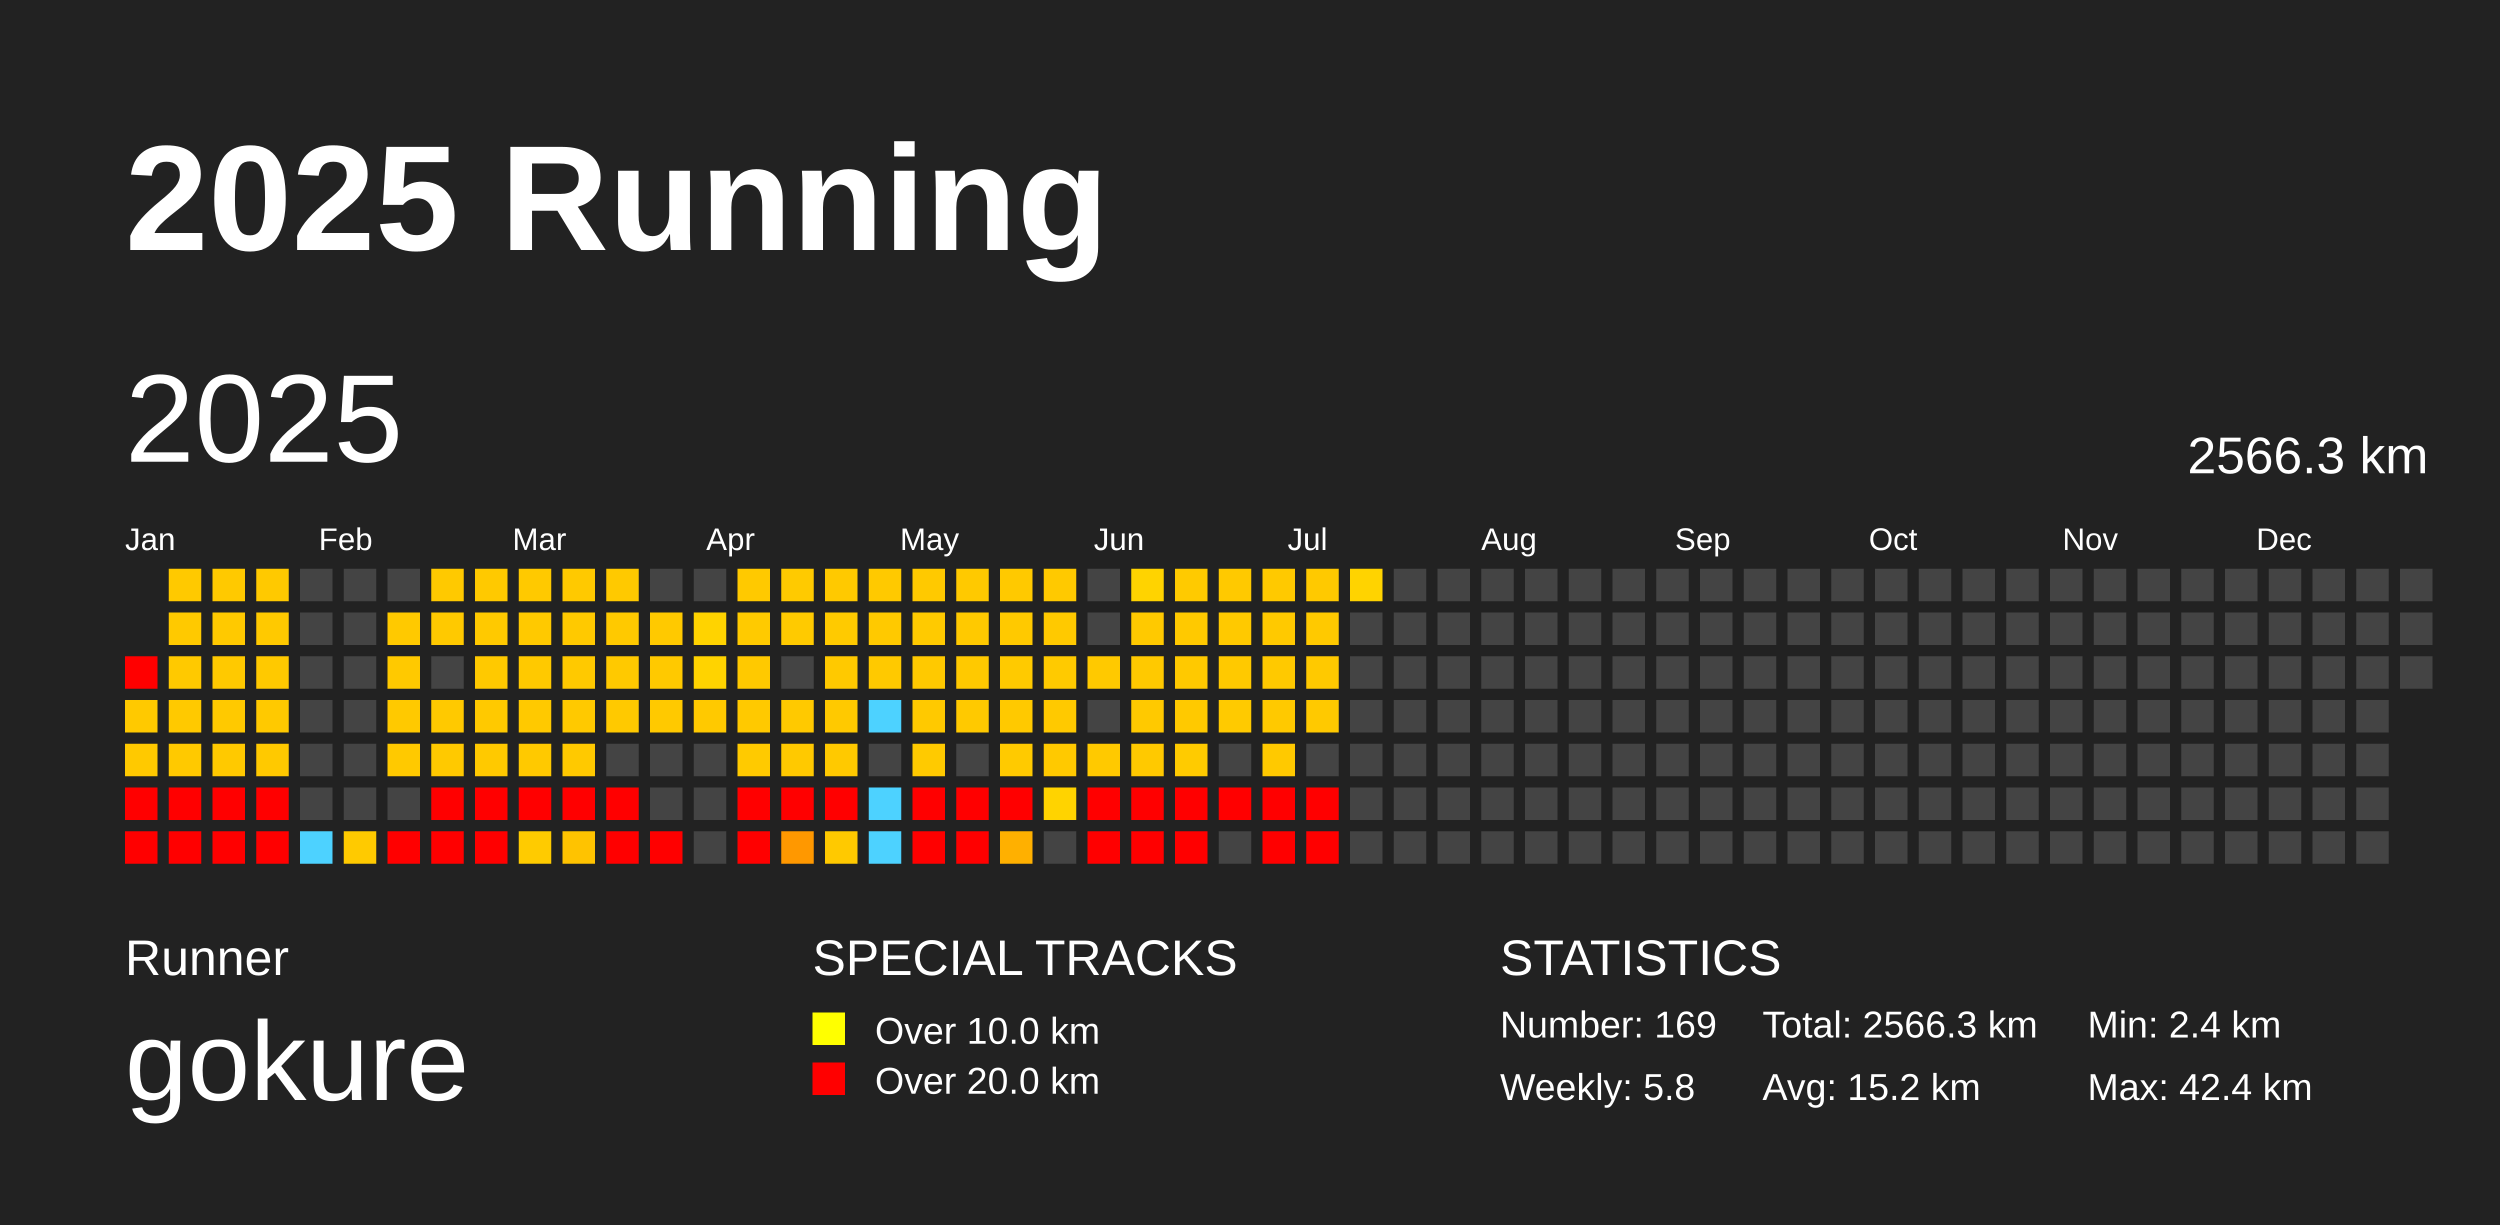
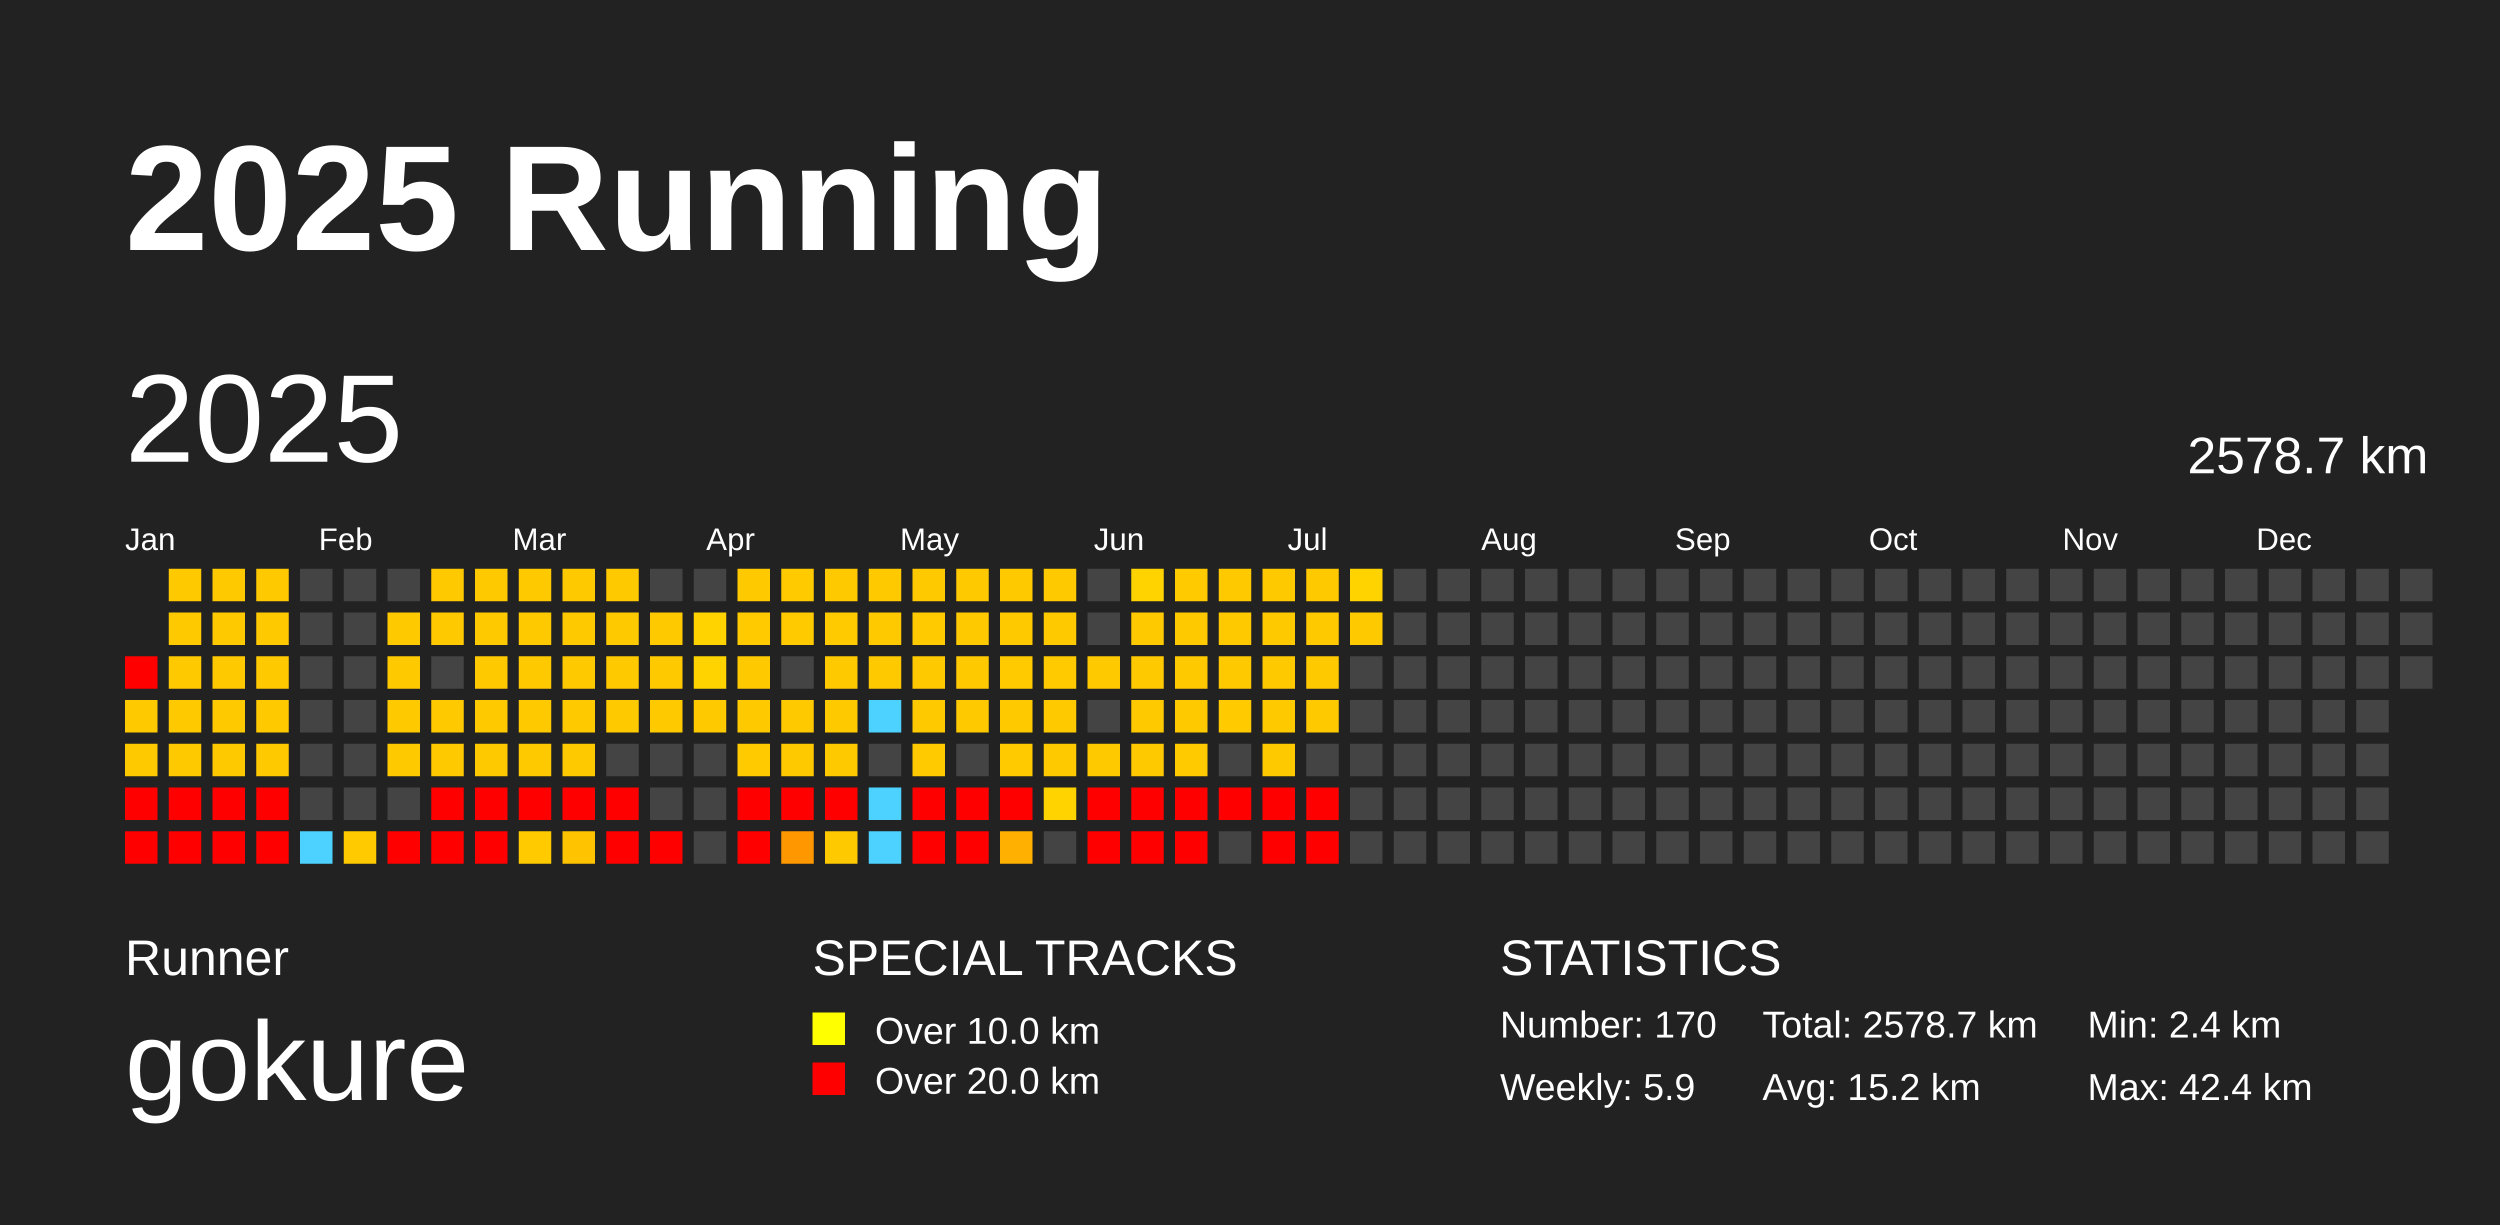
<svg xmlns="http://www.w3.org/2000/svg" baseProfile="full" height="98mm" version="1.1" viewBox="0,0,200,98" width="200mm">
  <defs />
  <rect fill="#222222" height="98" width="200" x="0" y="0" />
  <text fill="#FFFFFF" style="font-size:12px; font-family:Arial; font-weight:bold;" x="10" y="20">2025 Running</text>
  <text fill="#FFFFFF" style="font-size:4px; font-family:Arial" x="10" y="78">Runner</text>
  <text fill="#FFFFFF" style="font-size:9px; font-family:Arial" x="10" y="88">gokure</text>
  <text fill="#FFFFFF" style="font-size:4px; font-family:Arial" x="65" y="78">SPECIAL TRACKS</text>
  <rect fill="yellow" height="2.6" width="2.6" x="65" y="81" />
  <text fill="#FFFFFF" style="font-size:3px; font-family:Arial" x="70" y="83.5">Over 10.0 km</text>
  <rect fill="red" height="2.6" width="2.6" x="65" y="85" />
  <text fill="#FFFFFF" style="font-size:3px; font-family:Arial" x="70" y="87.5">Over 20.0 km</text>
  <text fill="#FFFFFF" style="font-size:4px; font-family:Arial" x="120" y="78">STATISTICS</text>
-   <text fill="#FFFFFF" style="font-size:3px; font-family:Arial" x="120" y="83">Number: 169</text>
-   <text fill="#FFFFFF" style="font-size:3px; font-family:Arial" x="120" y="88">Weekly: 5.8</text>
-   <text fill="#FFFFFF" style="font-size:3px; font-family:Arial" x="141" y="83">Total: 2566.3 km</text>
+   <text fill="#FFFFFF" style="font-size:3px; font-family:Arial" x="120" y="83">Number: 170</text>
+   <text fill="#FFFFFF" style="font-size:3px; font-family:Arial" x="120" y="88">Weekly: 5.9</text>
+   <text fill="#FFFFFF" style="font-size:3px; font-family:Arial" x="141" y="83">Total: 2578.7 km</text>
  <text fill="#FFFFFF" style="font-size:3px; font-family:Arial" x="141" y="88">Avg: 15.2 km</text>
  <text fill="#FFFFFF" style="font-size:3px; font-family:Arial" x="167" y="83">Min: 2.4 km</text>
  <text fill="#FFFFFF" style="font-size:3px; font-family:Arial" x="167" y="88">Max: 42.4 km</text>
  <text dominant-baseline="hanging" fill="#FFFFFF" style="font-size:10.0px; font-family:Arial;" x="10" y="30">2025</text>
-   <text dominant-baseline="hanging" fill="#FFFFFF" style="font-size:4.125px; font-family:Arial;" x="175" y="35">2566.3 km</text>
+   <text dominant-baseline="hanging" fill="#FFFFFF" style="font-size:4.125px; font-family:Arial;" x="175" y="35">2578.7 km</text>
  <text fill="#FFFFFF" style="font-size:2.5px; font-family:Arial" x="10.0" y="44">Jan</text>
  <text fill="#FFFFFF" style="font-size:2.5px; font-family:Arial" x="25.5" y="44">Feb</text>
  <text fill="#FFFFFF" style="font-size:2.5px; font-family:Arial" x="41.0" y="44">Mar</text>
  <text fill="#FFFFFF" style="font-size:2.5px; font-family:Arial" x="56.5" y="44">Apr</text>
  <text fill="#FFFFFF" style="font-size:2.5px; font-family:Arial" x="72.0" y="44">May</text>
  <text fill="#FFFFFF" style="font-size:2.5px; font-family:Arial" x="87.5" y="44">Jun</text>
  <text fill="#FFFFFF" style="font-size:2.5px; font-family:Arial" x="103.0" y="44">Jul</text>
  <text fill="#FFFFFF" style="font-size:2.5px; font-family:Arial" x="118.5" y="44">Aug</text>
  <text fill="#FFFFFF" style="font-size:2.5px; font-family:Arial" x="134.0" y="44">Sep</text>
  <text fill="#FFFFFF" style="font-size:2.5px; font-family:Arial" x="149.5" y="44">Oct</text>
  <text fill="#FFFFFF" style="font-size:2.5px; font-family:Arial" x="165.0" y="44">Nov</text>
  <text fill="#FFFFFF" style="font-size:2.5px; font-family:Arial" x="180.5" y="44">Dec</text>
  <rect fill="red" height="2.6" width="2.6" x="10.0" y="52.5" />
  <rect fill="#ffc900" height="2.6" width="2.6" x="10.0" y="56.0" />
  <rect fill="#ffc900" height="2.6" width="2.6" x="10.0" y="59.5" />
  <rect fill="red" height="2.6" width="2.6" x="10.0" y="63.0" />
  <rect fill="red" height="2.6" width="2.6" x="10.0" y="66.5" />
  <rect fill="#ffc900" height="2.6" width="2.6" x="13.5" y="45.5" />
  <rect fill="#ffc900" height="2.6" width="2.6" x="13.5" y="49.0" />
  <rect fill="#ffc900" height="2.6" width="2.6" x="13.5" y="52.5" />
  <rect fill="#ffc900" height="2.6" width="2.6" x="13.5" y="56.0" />
  <rect fill="#ffc900" height="2.6" width="2.6" x="13.5" y="59.5" />
  <rect fill="red" height="2.6" width="2.6" x="13.5" y="63.0" />
  <rect fill="red" height="2.6" width="2.6" x="13.5" y="66.5" />
  <rect fill="#ffc900" height="2.6" width="2.6" x="17.0" y="45.5" />
  <rect fill="#ffc900" height="2.6" width="2.6" x="17.0" y="49.0" />
  <rect fill="#ffc900" height="2.6" width="2.6" x="17.0" y="52.5" />
  <rect fill="#ffc900" height="2.6" width="2.6" x="17.0" y="56.0" />
  <rect fill="#ffc900" height="2.6" width="2.6" x="17.0" y="59.5" />
  <rect fill="red" height="2.6" width="2.6" x="17.0" y="63.0" />
  <rect fill="red" height="2.6" width="2.6" x="17.0" y="66.5" />
  <rect fill="#ffc900" height="2.6" width="2.6" x="20.5" y="45.5" />
  <rect fill="#ffc900" height="2.6" width="2.6" x="20.5" y="49.0" />
  <rect fill="#ffc900" height="2.6" width="2.6" x="20.5" y="52.5" />
  <rect fill="#ffc900" height="2.6" width="2.6" x="20.5" y="56.0" />
  <rect fill="#ffc900" height="2.6" width="2.6" x="20.5" y="59.5" />
  <rect fill="red" height="2.6" width="2.6" x="20.5" y="63.0" />
  <rect fill="red" height="2.6" width="2.6" x="20.5" y="66.5" />
  <rect fill="#444444" height="2.6" width="2.6" x="24.0" y="45.5" />
  <rect fill="#444444" height="2.6" width="2.6" x="24.0" y="49.0" />
  <rect fill="#444444" height="2.6" width="2.6" x="24.0" y="52.5" />
  <rect fill="#444444" height="2.6" width="2.6" x="24.0" y="56.0" />
  <rect fill="#444444" height="2.6" width="2.6" x="24.0" y="59.5" />
  <rect fill="#444444" height="2.6" width="2.6" x="24.0" y="63.0" />
  <rect fill="#4dd2ff" height="2.6" width="2.6" x="24.0" y="66.5" />
  <rect fill="#444444" height="2.6" width="2.6" x="27.5" y="45.5" />
  <rect fill="#444444" height="2.6" width="2.6" x="27.5" y="49.0" />
  <rect fill="#444444" height="2.6" width="2.6" x="27.5" y="52.5" />
  <rect fill="#444444" height="2.6" width="2.6" x="27.5" y="56.0" />
  <rect fill="#444444" height="2.6" width="2.6" x="27.5" y="59.5" />
  <rect fill="#444444" height="2.6" width="2.6" x="27.5" y="63.0" />
  <rect fill="#ffca00" height="2.6" width="2.6" x="27.5" y="66.5" />
  <rect fill="#444444" height="2.6" width="2.6" x="31.0" y="45.5" />
  <rect fill="#ffc900" height="2.6" width="2.6" x="31.0" y="49.0" />
  <rect fill="#ffc900" height="2.6" width="2.6" x="31.0" y="52.5" />
  <rect fill="#ffc900" height="2.6" width="2.6" x="31.0" y="56.0" />
  <rect fill="#ffc900" height="2.6" width="2.6" x="31.0" y="59.5" />
  <rect fill="#444444" height="2.6" width="2.6" x="31.0" y="63.0" />
  <rect fill="red" height="2.6" width="2.6" x="31.0" y="66.5" />
  <rect fill="#ffc900" height="2.6" width="2.6" x="34.5" y="45.5" />
  <rect fill="#ffc900" height="2.6" width="2.6" x="34.5" y="49.0" />
  <rect fill="#444444" height="2.6" width="2.6" x="34.5" y="52.5" />
  <rect fill="#ffc900" height="2.6" width="2.6" x="34.5" y="56.0" />
  <rect fill="#ffc900" height="2.6" width="2.6" x="34.5" y="59.5" />
  <rect fill="red" height="2.6" width="2.6" x="34.5" y="63.0" />
  <rect fill="red" height="2.6" width="2.6" x="34.5" y="66.5" />
  <rect fill="#ffc900" height="2.6" width="2.6" x="38.0" y="45.5" />
  <rect fill="#ffc900" height="2.6" width="2.6" x="38.0" y="49.0" />
  <rect fill="#ffc900" height="2.6" width="2.6" x="38.0" y="52.5" />
  <rect fill="#ffc900" height="2.6" width="2.6" x="38.0" y="56.0" />
  <rect fill="#ffc900" height="2.6" width="2.6" x="38.0" y="59.5" />
  <rect fill="red" height="2.6" width="2.6" x="38.0" y="63.0" />
  <rect fill="red" height="2.6" width="2.6" x="38.0" y="66.5" />
  <rect fill="#ffc900" height="2.6" width="2.6" x="41.5" y="45.5" />
  <rect fill="#ffc900" height="2.6" width="2.6" x="41.5" y="49.0" />
  <rect fill="#ffc900" height="2.6" width="2.6" x="41.5" y="52.5" />
  <rect fill="#ffc900" height="2.6" width="2.6" x="41.5" y="56.0" />
  <rect fill="#ffc900" height="2.6" width="2.6" x="41.5" y="59.5" />
  <rect fill="red" height="2.6" width="2.6" x="41.5" y="63.0" />
  <rect fill="#ffcb00" height="2.6" width="2.6" x="41.5" y="66.5" />
  <rect fill="#ffc900" height="2.6" width="2.6" x="45.0" y="45.5" />
  <rect fill="#ffc900" height="2.6" width="2.6" x="45.0" y="49.0" />
  <rect fill="#ffc900" height="2.6" width="2.6" x="45.0" y="52.5" />
  <rect fill="#ffc900" height="2.6" width="2.6" x="45.0" y="56.0" />
  <rect fill="#ffc900" height="2.6" width="2.6" x="45.0" y="59.5" />
  <rect fill="red" height="2.6" width="2.6" x="45.0" y="63.0" />
  <rect fill="#ffc300" height="2.6" width="2.6" x="45.0" y="66.5" />
  <rect fill="#ffc900" height="2.6" width="2.6" x="48.5" y="45.5" />
  <rect fill="#ffc900" height="2.6" width="2.6" x="48.5" y="49.0" />
  <rect fill="#ffc900" height="2.6" width="2.6" x="48.5" y="52.5" />
  <rect fill="#ffc900" height="2.6" width="2.6" x="48.5" y="56.0" />
  <rect fill="#444444" height="2.6" width="2.6" x="48.5" y="59.5" />
  <rect fill="red" height="2.6" width="2.6" x="48.5" y="63.0" />
  <rect fill="red" height="2.6" width="2.6" x="48.5" y="66.5" />
  <rect fill="#444444" height="2.6" width="2.6" x="52.0" y="45.5" />
  <rect fill="#ffc900" height="2.6" width="2.6" x="52.0" y="49.0" />
  <rect fill="#ffc900" height="2.6" width="2.6" x="52.0" y="52.5" />
  <rect fill="#ffc900" height="2.6" width="2.6" x="52.0" y="56.0" />
  <rect fill="#444444" height="2.6" width="2.6" x="52.0" y="59.5" />
  <rect fill="#444444" height="2.6" width="2.6" x="52.0" y="63.0" />
  <rect fill="red" height="2.6" width="2.6" x="52.0" y="66.5" />
  <rect fill="#444444" height="2.6" width="2.6" x="55.5" y="45.5" />
  <rect fill="#ffd300" height="2.6" width="2.6" x="55.5" y="49.0" />
  <rect fill="#ffd300" height="2.6" width="2.6" x="55.5" y="52.5" />
  <rect fill="#ffc900" height="2.6" width="2.6" x="55.5" y="56.0" />
  <rect fill="#444444" height="2.6" width="2.6" x="55.5" y="59.5" />
  <rect fill="#444444" height="2.6" width="2.6" x="55.5" y="63.0" />
  <rect fill="#444444" height="2.6" width="2.6" x="55.5" y="66.5" />
  <rect fill="#ffc900" height="2.6" width="2.6" x="59.0" y="45.5" />
  <rect fill="#ffca00" height="2.6" width="2.6" x="59.0" y="49.0" />
  <rect fill="#ffc900" height="2.6" width="2.6" x="59.0" y="52.5" />
  <rect fill="#ffc900" height="2.6" width="2.6" x="59.0" y="56.0" />
  <rect fill="#ffca00" height="2.6" width="2.6" x="59.0" y="59.5" />
  <rect fill="red" height="2.6" width="2.6" x="59.0" y="63.0" />
  <rect fill="red" height="2.6" width="2.6" x="59.0" y="66.5" />
  <rect fill="#ffca00" height="2.6" width="2.6" x="62.5" y="45.5" />
  <rect fill="#ffca00" height="2.6" width="2.6" x="62.5" y="49.0" />
  <rect fill="#444444" height="2.6" width="2.6" x="62.5" y="52.5" />
  <rect fill="#ffc900" height="2.6" width="2.6" x="62.5" y="56.0" />
  <rect fill="#ffc900" height="2.6" width="2.6" x="62.5" y="59.5" />
  <rect fill="red" height="2.6" width="2.6" x="62.5" y="63.0" />
  <rect fill="#ff9800" height="2.6" width="2.6" x="62.5" y="66.5" />
  <rect fill="#ffc900" height="2.6" width="2.6" x="66.0" y="45.5" />
  <rect fill="#ffca00" height="2.6" width="2.6" x="66.0" y="49.0" />
  <rect fill="#ffc900" height="2.6" width="2.6" x="66.0" y="52.5" />
  <rect fill="#ffc900" height="2.6" width="2.6" x="66.0" y="56.0" />
  <rect fill="#ffc900" height="2.6" width="2.6" x="66.0" y="59.5" />
  <rect fill="red" height="2.6" width="2.6" x="66.0" y="63.0" />
  <rect fill="#ffc900" height="2.6" width="2.6" x="66.0" y="66.5" />
  <rect fill="#ffc900" height="2.6" width="2.6" x="69.5" y="45.5" />
  <rect fill="#ffc900" height="2.6" width="2.6" x="69.5" y="49.0" />
  <rect fill="#ffc900" height="2.6" width="2.6" x="69.5" y="52.5" />
  <rect fill="#4dd2ff" height="2.6" width="2.6" x="69.5" y="56.0" />
  <rect fill="#444444" height="2.6" width="2.6" x="69.5" y="59.5" />
  <rect fill="#4dd2ff" height="2.6" width="2.6" x="69.5" y="63.0" />
  <rect fill="#4dd2ff" height="2.6" width="2.6" x="69.5" y="66.5" />
  <rect fill="#ffc900" height="2.6" width="2.6" x="73.0" y="45.5" />
  <rect fill="#ffca00" height="2.6" width="2.6" x="73.0" y="49.0" />
  <rect fill="#ffc900" height="2.6" width="2.6" x="73.0" y="52.5" />
  <rect fill="#ffc900" height="2.6" width="2.6" x="73.0" y="56.0" />
  <rect fill="#ffca00" height="2.6" width="2.6" x="73.0" y="59.5" />
  <rect fill="red" height="2.6" width="2.6" x="73.0" y="63.0" />
  <rect fill="red" height="2.6" width="2.6" x="73.0" y="66.5" />
  <rect fill="#ffc900" height="2.6" width="2.6" x="76.5" y="45.5" />
  <rect fill="#ffc900" height="2.6" width="2.6" x="76.5" y="49.0" />
  <rect fill="#ffc900" height="2.6" width="2.6" x="76.5" y="52.5" />
  <rect fill="#ffc900" height="2.6" width="2.6" x="76.5" y="56.0" />
  <rect fill="#444444" height="2.6" width="2.6" x="76.5" y="59.5" />
  <rect fill="red" height="2.6" width="2.6" x="76.5" y="63.0" />
  <rect fill="red" height="2.6" width="2.6" x="76.5" y="66.5" />
  <rect fill="#ffc900" height="2.6" width="2.6" x="80.0" y="45.5" />
  <rect fill="#ffc900" height="2.6" width="2.6" x="80.0" y="49.0" />
  <rect fill="#ffca00" height="2.6" width="2.6" x="80.0" y="52.5" />
  <rect fill="#ffc900" height="2.6" width="2.6" x="80.0" y="56.0" />
  <rect fill="#ffca00" height="2.6" width="2.6" x="80.0" y="59.5" />
  <rect fill="red" height="2.6" width="2.6" x="80.0" y="63.0" />
  <rect fill="#ffb000" height="2.6" width="2.6" x="80.0" y="66.5" />
  <rect fill="#ffc900" height="2.6" width="2.6" x="83.5" y="45.5" />
  <rect fill="#ffc900" height="2.6" width="2.6" x="83.5" y="49.0" />
  <rect fill="#ffca00" height="2.6" width="2.6" x="83.5" y="52.5" />
  <rect fill="#ffc900" height="2.6" width="2.6" x="83.5" y="56.0" />
  <rect fill="#ffc900" height="2.6" width="2.6" x="83.5" y="59.5" />
  <rect fill="#ffd300" height="2.6" width="2.6" x="83.5" y="63.0" />
  <rect fill="#444444" height="2.6" width="2.6" x="83.5" y="66.5" />
  <rect fill="#444444" height="2.6" width="2.6" x="87.0" y="45.5" />
  <rect fill="#444444" height="2.6" width="2.6" x="87.0" y="49.0" />
  <rect fill="#ffc900" height="2.6" width="2.6" x="87.0" y="52.5" />
  <rect fill="#444444" height="2.6" width="2.6" x="87.0" y="56.0" />
  <rect fill="#ffc900" height="2.6" width="2.6" x="87.0" y="59.5" />
  <rect fill="red" height="2.6" width="2.6" x="87.0" y="63.0" />
  <rect fill="red" height="2.6" width="2.6" x="87.0" y="66.5" />
  <rect fill="#ffd300" height="2.6" width="2.6" x="90.5" y="45.5" />
  <rect fill="#ffc900" height="2.6" width="2.6" x="90.5" y="49.0" />
  <rect fill="#ffc900" height="2.6" width="2.6" x="90.5" y="52.5" />
  <rect fill="#ffc900" height="2.6" width="2.6" x="90.5" y="56.0" />
  <rect fill="#ffc900" height="2.6" width="2.6" x="90.5" y="59.5" />
  <rect fill="red" height="2.6" width="2.6" x="90.5" y="63.0" />
  <rect fill="red" height="2.6" width="2.6" x="90.5" y="66.5" />
  <rect fill="#ffca00" height="2.6" width="2.6" x="94.0" y="45.5" />
  <rect fill="#ffc900" height="2.6" width="2.6" x="94.0" y="49.0" />
  <rect fill="#ffc900" height="2.6" width="2.6" x="94.0" y="52.5" />
  <rect fill="#ffc900" height="2.6" width="2.6" x="94.0" y="56.0" />
  <rect fill="#ffcb00" height="2.6" width="2.6" x="94.0" y="59.5" />
  <rect fill="red" height="2.6" width="2.6" x="94.0" y="63.0" />
  <rect fill="red" height="2.6" width="2.6" x="94.0" y="66.5" />
  <rect fill="#ffc900" height="2.6" width="2.6" x="97.5" y="45.5" />
  <rect fill="#ffc900" height="2.6" width="2.6" x="97.5" y="49.0" />
  <rect fill="#ffc900" height="2.6" width="2.6" x="97.5" y="52.5" />
  <rect fill="#ffca00" height="2.6" width="2.6" x="97.5" y="56.0" />
  <rect fill="#444444" height="2.6" width="2.6" x="97.5" y="59.5" />
  <rect fill="red" height="2.6" width="2.6" x="97.5" y="63.0" />
  <rect fill="#444444" height="2.6" width="2.6" x="97.5" y="66.5" />
  <rect fill="#ffc900" height="2.6" width="2.6" x="101.0" y="45.5" />
  <rect fill="#ffc900" height="2.6" width="2.6" x="101.0" y="49.0" />
  <rect fill="#ffc900" height="2.6" width="2.6" x="101.0" y="52.5" />
  <rect fill="#ffc900" height="2.6" width="2.6" x="101.0" y="56.0" />
  <rect fill="#ffc900" height="2.6" width="2.6" x="101.0" y="59.5" />
  <rect fill="red" height="2.6" width="2.6" x="101.0" y="63.0" />
  <rect fill="red" height="2.6" width="2.6" x="101.0" y="66.5" />
  <rect fill="#ffc900" height="2.6" width="2.6" x="104.5" y="45.5" />
  <rect fill="#ffc900" height="2.6" width="2.6" x="104.5" y="49.0" />
  <rect fill="#ffc900" height="2.6" width="2.6" x="104.5" y="52.5" />
  <rect fill="#ffc900" height="2.6" width="2.6" x="104.5" y="56.0" />
  <rect fill="#444444" height="2.6" width="2.6" x="104.5" y="59.5" />
  <rect fill="red" height="2.6" width="2.6" x="104.5" y="63.0" />
  <rect fill="red" height="2.6" width="2.6" x="104.5" y="66.5" />
  <rect fill="#ffd300" height="2.6" width="2.6" x="108.0" y="45.5" />
-   <rect fill="#444444" height="2.6" width="2.6" x="108.0" y="49.0" />
+   <rect fill="#ffc900" height="2.6" width="2.6" x="108.0" y="49.0" />
  <rect fill="#444444" height="2.6" width="2.6" x="108.0" y="52.5" />
  <rect fill="#444444" height="2.6" width="2.6" x="108.0" y="56.0" />
  <rect fill="#444444" height="2.6" width="2.6" x="108.0" y="59.5" />
  <rect fill="#444444" height="2.6" width="2.6" x="108.0" y="63.0" />
  <rect fill="#444444" height="2.6" width="2.6" x="108.0" y="66.5" />
  <rect fill="#444444" height="2.6" width="2.6" x="111.5" y="45.5" />
  <rect fill="#444444" height="2.6" width="2.6" x="111.5" y="49.0" />
  <rect fill="#444444" height="2.6" width="2.6" x="111.5" y="52.5" />
  <rect fill="#444444" height="2.6" width="2.6" x="111.5" y="56.0" />
  <rect fill="#444444" height="2.6" width="2.6" x="111.5" y="59.5" />
  <rect fill="#444444" height="2.6" width="2.6" x="111.5" y="63.0" />
  <rect fill="#444444" height="2.6" width="2.6" x="111.5" y="66.5" />
  <rect fill="#444444" height="2.6" width="2.6" x="115.0" y="45.5" />
  <rect fill="#444444" height="2.6" width="2.6" x="115.0" y="49.0" />
  <rect fill="#444444" height="2.6" width="2.6" x="115.0" y="52.5" />
  <rect fill="#444444" height="2.6" width="2.6" x="115.0" y="56.0" />
  <rect fill="#444444" height="2.6" width="2.6" x="115.0" y="59.5" />
  <rect fill="#444444" height="2.6" width="2.6" x="115.0" y="63.0" />
  <rect fill="#444444" height="2.6" width="2.6" x="115.0" y="66.5" />
  <rect fill="#444444" height="2.6" width="2.6" x="118.5" y="45.5" />
  <rect fill="#444444" height="2.6" width="2.6" x="118.5" y="49.0" />
  <rect fill="#444444" height="2.6" width="2.6" x="118.5" y="52.5" />
  <rect fill="#444444" height="2.6" width="2.6" x="118.5" y="56.0" />
  <rect fill="#444444" height="2.6" width="2.6" x="118.5" y="59.5" />
  <rect fill="#444444" height="2.6" width="2.6" x="118.5" y="63.0" />
  <rect fill="#444444" height="2.6" width="2.6" x="118.5" y="66.5" />
  <rect fill="#444444" height="2.6" width="2.6" x="122.0" y="45.5" />
  <rect fill="#444444" height="2.6" width="2.6" x="122.0" y="49.0" />
  <rect fill="#444444" height="2.6" width="2.6" x="122.0" y="52.5" />
  <rect fill="#444444" height="2.6" width="2.6" x="122.0" y="56.0" />
  <rect fill="#444444" height="2.6" width="2.6" x="122.0" y="59.5" />
  <rect fill="#444444" height="2.6" width="2.6" x="122.0" y="63.0" />
  <rect fill="#444444" height="2.6" width="2.6" x="122.0" y="66.5" />
  <rect fill="#444444" height="2.6" width="2.6" x="125.5" y="45.5" />
  <rect fill="#444444" height="2.6" width="2.6" x="125.5" y="49.0" />
  <rect fill="#444444" height="2.6" width="2.6" x="125.5" y="52.5" />
  <rect fill="#444444" height="2.6" width="2.6" x="125.5" y="56.0" />
  <rect fill="#444444" height="2.6" width="2.6" x="125.5" y="59.5" />
  <rect fill="#444444" height="2.6" width="2.6" x="125.5" y="63.0" />
  <rect fill="#444444" height="2.6" width="2.6" x="125.5" y="66.5" />
  <rect fill="#444444" height="2.6" width="2.6" x="129.0" y="45.5" />
  <rect fill="#444444" height="2.6" width="2.6" x="129.0" y="49.0" />
  <rect fill="#444444" height="2.6" width="2.6" x="129.0" y="52.5" />
  <rect fill="#444444" height="2.6" width="2.6" x="129.0" y="56.0" />
  <rect fill="#444444" height="2.6" width="2.6" x="129.0" y="59.5" />
  <rect fill="#444444" height="2.6" width="2.6" x="129.0" y="63.0" />
  <rect fill="#444444" height="2.6" width="2.6" x="129.0" y="66.5" />
  <rect fill="#444444" height="2.6" width="2.6" x="132.5" y="45.5" />
  <rect fill="#444444" height="2.6" width="2.6" x="132.5" y="49.0" />
  <rect fill="#444444" height="2.6" width="2.6" x="132.5" y="52.5" />
  <rect fill="#444444" height="2.6" width="2.6" x="132.5" y="56.0" />
  <rect fill="#444444" height="2.6" width="2.6" x="132.5" y="59.5" />
  <rect fill="#444444" height="2.6" width="2.6" x="132.5" y="63.0" />
  <rect fill="#444444" height="2.6" width="2.6" x="132.5" y="66.5" />
  <rect fill="#444444" height="2.6" width="2.6" x="136.0" y="45.5" />
  <rect fill="#444444" height="2.6" width="2.6" x="136.0" y="49.0" />
  <rect fill="#444444" height="2.6" width="2.6" x="136.0" y="52.5" />
  <rect fill="#444444" height="2.6" width="2.6" x="136.0" y="56.0" />
  <rect fill="#444444" height="2.6" width="2.6" x="136.0" y="59.5" />
  <rect fill="#444444" height="2.6" width="2.6" x="136.0" y="63.0" />
  <rect fill="#444444" height="2.6" width="2.6" x="136.0" y="66.5" />
  <rect fill="#444444" height="2.6" width="2.6" x="139.5" y="45.5" />
  <rect fill="#444444" height="2.6" width="2.6" x="139.5" y="49.0" />
  <rect fill="#444444" height="2.6" width="2.6" x="139.5" y="52.5" />
  <rect fill="#444444" height="2.6" width="2.6" x="139.5" y="56.0" />
  <rect fill="#444444" height="2.6" width="2.6" x="139.5" y="59.5" />
  <rect fill="#444444" height="2.6" width="2.6" x="139.5" y="63.0" />
  <rect fill="#444444" height="2.6" width="2.6" x="139.5" y="66.5" />
  <rect fill="#444444" height="2.6" width="2.6" x="143.0" y="45.5" />
  <rect fill="#444444" height="2.6" width="2.6" x="143.0" y="49.0" />
  <rect fill="#444444" height="2.6" width="2.6" x="143.0" y="52.5" />
  <rect fill="#444444" height="2.6" width="2.6" x="143.0" y="56.0" />
  <rect fill="#444444" height="2.6" width="2.6" x="143.0" y="59.5" />
  <rect fill="#444444" height="2.6" width="2.6" x="143.0" y="63.0" />
  <rect fill="#444444" height="2.6" width="2.6" x="143.0" y="66.5" />
  <rect fill="#444444" height="2.6" width="2.6" x="146.5" y="45.5" />
  <rect fill="#444444" height="2.6" width="2.6" x="146.5" y="49.0" />
  <rect fill="#444444" height="2.6" width="2.6" x="146.5" y="52.5" />
  <rect fill="#444444" height="2.6" width="2.6" x="146.5" y="56.0" />
  <rect fill="#444444" height="2.6" width="2.6" x="146.5" y="59.5" />
  <rect fill="#444444" height="2.6" width="2.6" x="146.5" y="63.0" />
  <rect fill="#444444" height="2.6" width="2.6" x="146.5" y="66.5" />
  <rect fill="#444444" height="2.6" width="2.6" x="150.0" y="45.5" />
  <rect fill="#444444" height="2.6" width="2.6" x="150.0" y="49.0" />
  <rect fill="#444444" height="2.6" width="2.6" x="150.0" y="52.5" />
  <rect fill="#444444" height="2.6" width="2.6" x="150.0" y="56.0" />
  <rect fill="#444444" height="2.6" width="2.6" x="150.0" y="59.5" />
  <rect fill="#444444" height="2.6" width="2.6" x="150.0" y="63.0" />
  <rect fill="#444444" height="2.6" width="2.6" x="150.0" y="66.5" />
  <rect fill="#444444" height="2.6" width="2.6" x="153.5" y="45.5" />
  <rect fill="#444444" height="2.6" width="2.6" x="153.5" y="49.0" />
  <rect fill="#444444" height="2.6" width="2.6" x="153.5" y="52.5" />
  <rect fill="#444444" height="2.6" width="2.6" x="153.5" y="56.0" />
  <rect fill="#444444" height="2.6" width="2.6" x="153.5" y="59.5" />
  <rect fill="#444444" height="2.6" width="2.6" x="153.5" y="63.0" />
  <rect fill="#444444" height="2.6" width="2.6" x="153.5" y="66.5" />
  <rect fill="#444444" height="2.6" width="2.6" x="157.0" y="45.5" />
  <rect fill="#444444" height="2.6" width="2.6" x="157.0" y="49.0" />
  <rect fill="#444444" height="2.6" width="2.6" x="157.0" y="52.5" />
  <rect fill="#444444" height="2.6" width="2.6" x="157.0" y="56.0" />
  <rect fill="#444444" height="2.6" width="2.6" x="157.0" y="59.5" />
  <rect fill="#444444" height="2.6" width="2.6" x="157.0" y="63.0" />
  <rect fill="#444444" height="2.6" width="2.6" x="157.0" y="66.5" />
  <rect fill="#444444" height="2.6" width="2.6" x="160.5" y="45.5" />
  <rect fill="#444444" height="2.6" width="2.6" x="160.5" y="49.0" />
  <rect fill="#444444" height="2.6" width="2.6" x="160.5" y="52.5" />
  <rect fill="#444444" height="2.6" width="2.6" x="160.5" y="56.0" />
  <rect fill="#444444" height="2.6" width="2.6" x="160.5" y="59.5" />
  <rect fill="#444444" height="2.6" width="2.6" x="160.5" y="63.0" />
  <rect fill="#444444" height="2.6" width="2.6" x="160.5" y="66.5" />
  <rect fill="#444444" height="2.6" width="2.6" x="164.0" y="45.5" />
  <rect fill="#444444" height="2.6" width="2.6" x="164.0" y="49.0" />
  <rect fill="#444444" height="2.6" width="2.6" x="164.0" y="52.5" />
  <rect fill="#444444" height="2.6" width="2.6" x="164.0" y="56.0" />
  <rect fill="#444444" height="2.6" width="2.6" x="164.0" y="59.5" />
  <rect fill="#444444" height="2.6" width="2.6" x="164.0" y="63.0" />
  <rect fill="#444444" height="2.6" width="2.6" x="164.0" y="66.5" />
  <rect fill="#444444" height="2.6" width="2.6" x="167.5" y="45.5" />
  <rect fill="#444444" height="2.6" width="2.6" x="167.5" y="49.0" />
  <rect fill="#444444" height="2.6" width="2.6" x="167.5" y="52.5" />
  <rect fill="#444444" height="2.6" width="2.6" x="167.5" y="56.0" />
  <rect fill="#444444" height="2.6" width="2.6" x="167.5" y="59.5" />
  <rect fill="#444444" height="2.6" width="2.6" x="167.5" y="63.0" />
  <rect fill="#444444" height="2.6" width="2.6" x="167.5" y="66.5" />
  <rect fill="#444444" height="2.6" width="2.6" x="171.0" y="45.5" />
  <rect fill="#444444" height="2.6" width="2.6" x="171.0" y="49.0" />
  <rect fill="#444444" height="2.6" width="2.6" x="171.0" y="52.5" />
  <rect fill="#444444" height="2.6" width="2.6" x="171.0" y="56.0" />
  <rect fill="#444444" height="2.6" width="2.6" x="171.0" y="59.5" />
  <rect fill="#444444" height="2.6" width="2.6" x="171.0" y="63.0" />
  <rect fill="#444444" height="2.6" width="2.6" x="171.0" y="66.5" />
  <rect fill="#444444" height="2.6" width="2.6" x="174.5" y="45.5" />
  <rect fill="#444444" height="2.6" width="2.6" x="174.5" y="49.0" />
  <rect fill="#444444" height="2.6" width="2.6" x="174.5" y="52.5" />
  <rect fill="#444444" height="2.6" width="2.6" x="174.5" y="56.0" />
  <rect fill="#444444" height="2.6" width="2.6" x="174.5" y="59.5" />
  <rect fill="#444444" height="2.6" width="2.6" x="174.5" y="63.0" />
  <rect fill="#444444" height="2.6" width="2.6" x="174.5" y="66.5" />
  <rect fill="#444444" height="2.6" width="2.6" x="178.0" y="45.5" />
  <rect fill="#444444" height="2.6" width="2.6" x="178.0" y="49.0" />
  <rect fill="#444444" height="2.6" width="2.6" x="178.0" y="52.5" />
  <rect fill="#444444" height="2.6" width="2.6" x="178.0" y="56.0" />
  <rect fill="#444444" height="2.6" width="2.6" x="178.0" y="59.5" />
  <rect fill="#444444" height="2.6" width="2.6" x="178.0" y="63.0" />
  <rect fill="#444444" height="2.6" width="2.6" x="178.0" y="66.5" />
  <rect fill="#444444" height="2.6" width="2.6" x="181.5" y="45.5" />
  <rect fill="#444444" height="2.6" width="2.6" x="181.5" y="49.0" />
  <rect fill="#444444" height="2.6" width="2.6" x="181.5" y="52.5" />
  <rect fill="#444444" height="2.6" width="2.6" x="181.5" y="56.0" />
  <rect fill="#444444" height="2.6" width="2.6" x="181.5" y="59.5" />
  <rect fill="#444444" height="2.6" width="2.6" x="181.5" y="63.0" />
  <rect fill="#444444" height="2.6" width="2.6" x="181.5" y="66.5" />
  <rect fill="#444444" height="2.6" width="2.6" x="185.0" y="45.5" />
  <rect fill="#444444" height="2.6" width="2.6" x="185.0" y="49.0" />
  <rect fill="#444444" height="2.6" width="2.6" x="185.0" y="52.5" />
  <rect fill="#444444" height="2.6" width="2.6" x="185.0" y="56.0" />
  <rect fill="#444444" height="2.6" width="2.6" x="185.0" y="59.5" />
  <rect fill="#444444" height="2.6" width="2.6" x="185.0" y="63.0" />
  <rect fill="#444444" height="2.6" width="2.6" x="185.0" y="66.5" />
  <rect fill="#444444" height="2.6" width="2.6" x="188.5" y="45.5" />
  <rect fill="#444444" height="2.6" width="2.6" x="188.5" y="49.0" />
  <rect fill="#444444" height="2.6" width="2.6" x="188.5" y="52.5" />
  <rect fill="#444444" height="2.6" width="2.6" x="188.5" y="56.0" />
  <rect fill="#444444" height="2.6" width="2.6" x="188.5" y="59.5" />
  <rect fill="#444444" height="2.6" width="2.6" x="188.5" y="63.0" />
  <rect fill="#444444" height="2.6" width="2.6" x="188.5" y="66.5" />
  <rect fill="#444444" height="2.6" width="2.6" x="192.0" y="45.5" />
  <rect fill="#444444" height="2.6" width="2.6" x="192.0" y="49.0" />
  <rect fill="#444444" height="2.6" width="2.6" x="192.0" y="52.5" />
</svg>
